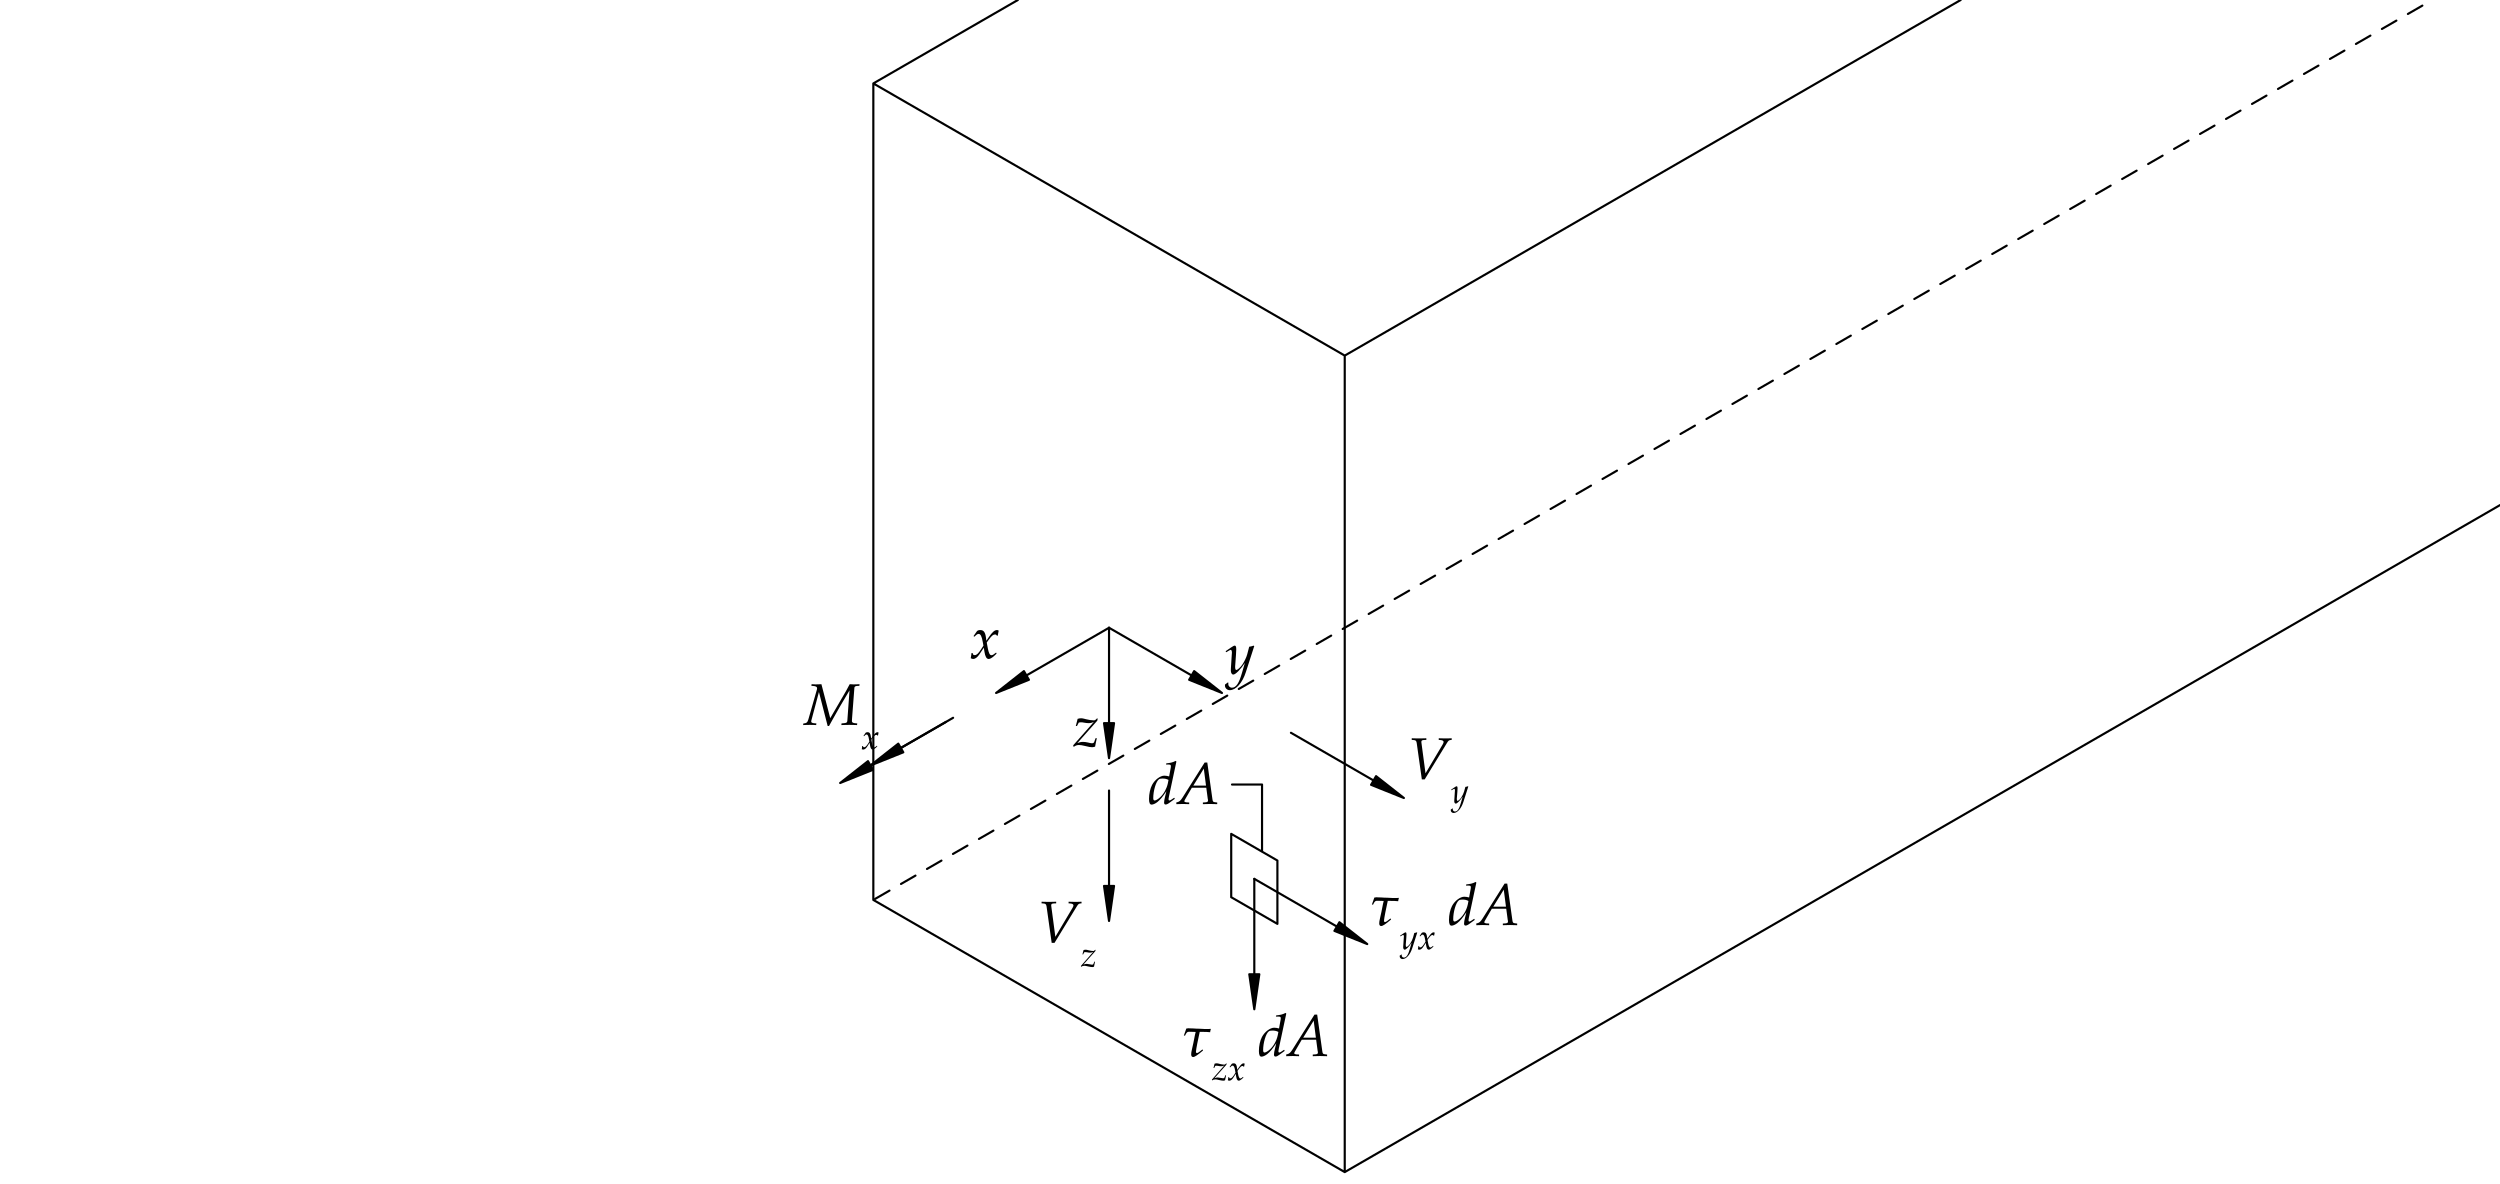
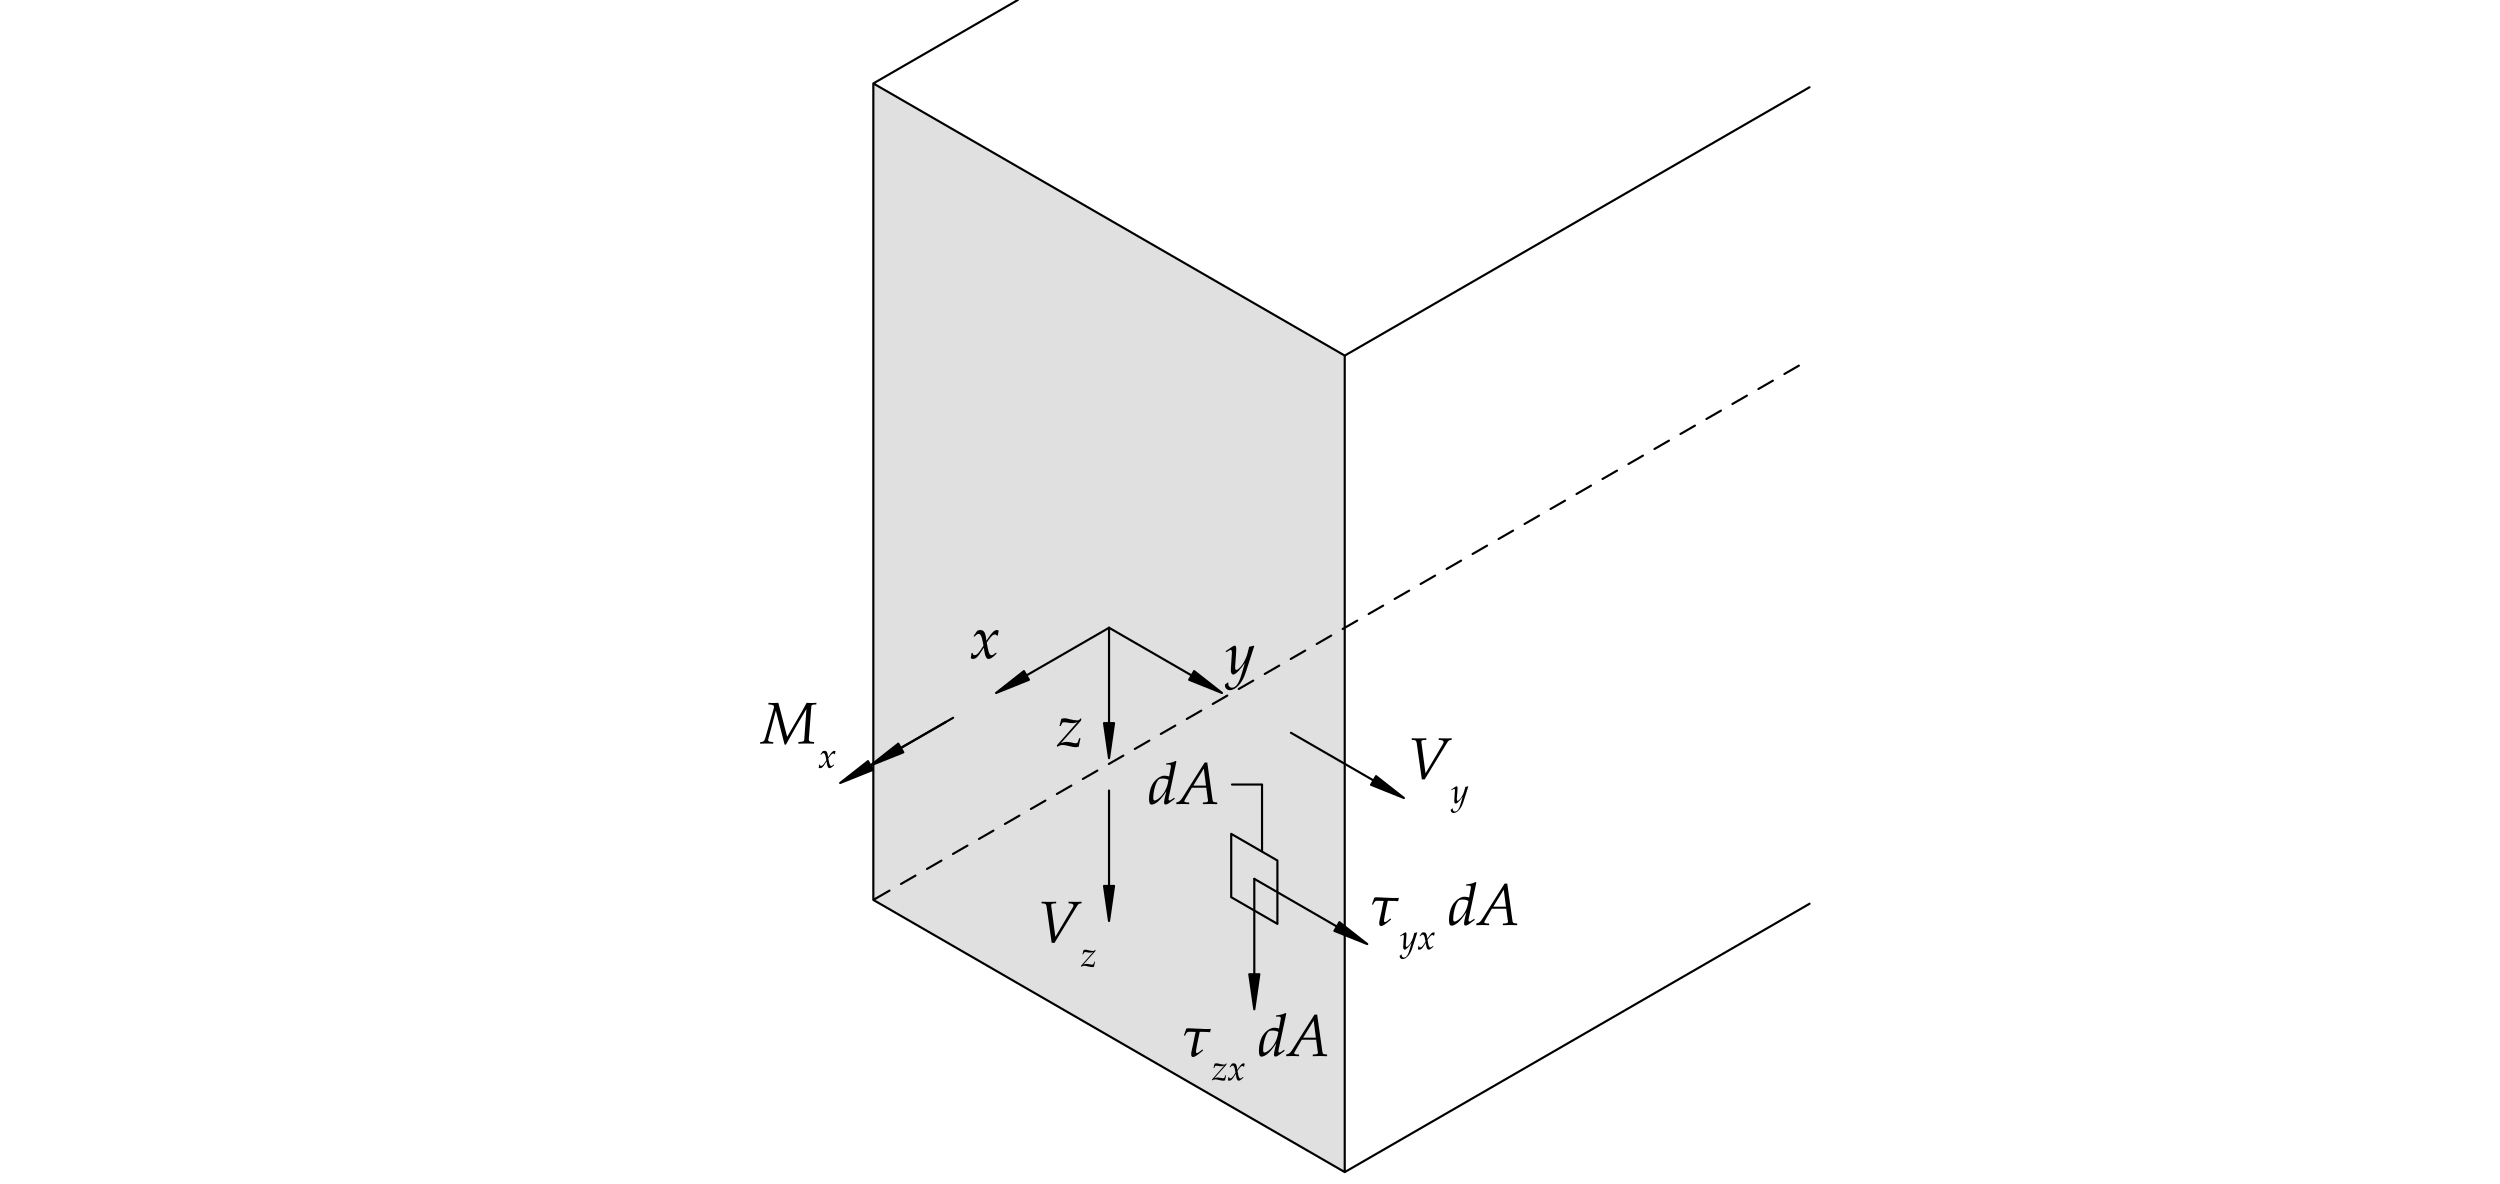
<svg xmlns="http://www.w3.org/2000/svg" version="1.1" id="svg1" width="566.929" height="268.347" viewBox="0 0 566.929 268.347">
  <defs id="defs1">
    <clipPath clipPathUnits="userSpaceOnUse" id="clipPath3">
-       <path d="M -0.004,-0.002 V 201.262 H 425.201 V -0.002 H -0.004" transform="matrix(1,0,0,-1,-165.0108,89.2896)" clip-rule="evenodd" id="path3" />
+       <path d="M 88.094,201.262 V -0.002 H 307.761 V 201.262 H 88.094" transform="matrix(1,0,0,-1,-165.0108,89.28959)" clip-rule="evenodd" id="path3" />
    </clipPath>
    <clipPath clipPathUnits="userSpaceOnUse" id="clipPath4">
-       <path d="M -0.004,-0.002 V 201.262 H 425.201 V -0.002 H -0.004" transform="matrix(1,0,0,-1,-208.4153,86.64051)" clip-rule="evenodd" id="path4" />
+       <path d="M 88.094,201.262 V -0.002 H 307.761 V 201.262 H 88.094" transform="matrix(1,0,0,-1,-208.4153,86.6405)" clip-rule="evenodd" id="path4" />
    </clipPath>
    <clipPath clipPathUnits="userSpaceOnUse" id="clipPath5">
-       <path d="M -0.004,-0.002 V 201.262 H 425.201 V -0.002 H -0.004" transform="matrix(1,0,0,-1,-182.5337,74.28431)" clip-rule="evenodd" id="path5" />
+       <path d="M 88.094,201.262 V -0.002 H 307.761 V 201.262 H 88.094" transform="matrix(1,0,0,-1,-176.3996,40.9778)" clip-rule="evenodd" id="path5" />
    </clipPath>
    <clipPath clipPathUnits="userSpaceOnUse" id="clipPath6">
-       <path d="M -0.004,-0.002 V 201.262 H 425.201 V -0.002 H -0.004" transform="matrix(1,0,0,-1,-136.7833,77.97269)" clip-rule="evenodd" id="path6" />
+       <path d="M 88.094,201.262 V -0.002 H 307.761 V 201.262 H 88.094" transform="matrix(1,0,0,-1,-183.833,36.84394)" clip-rule="evenodd" id="path6" />
    </clipPath>
    <clipPath clipPathUnits="userSpaceOnUse" id="clipPath7">
-       <path d="M -0.004,-0.002 V 201.262 H 425.201 V -0.002 H -0.004" transform="matrix(1,0,0,-1,-146.5186,73.83884)" clip-rule="evenodd" id="path7" />
+       <path d="M 88.094,201.262 V -0.002 H 307.761 V 201.262 H 88.094" transform="matrix(1,0,0,-1,-239.3553,68.77726)" clip-rule="evenodd" id="path7" />
    </clipPath>
    <clipPath clipPathUnits="userSpaceOnUse" id="clipPath8">
-       <path d="M -0.004,-0.002 V 201.262 H 425.201 V -0.002 H -0.004" transform="matrix(1,0,0,-1,-176.3996,40.97781)" clip-rule="evenodd" id="path8" />
+       <path d="M 88.094,201.262 V -0.002 H 307.761 V 201.262 H 88.094" transform="matrix(1,0,0,-1,-246.7887,64.6434)" clip-rule="evenodd" id="path8" />
    </clipPath>
    <clipPath clipPathUnits="userSpaceOnUse" id="clipPath9">
-       <path d="M -0.004,-0.002 V 201.262 H 425.201 V -0.002 H -0.004" transform="matrix(1,0,0,-1,-183.833,36.84395)" clip-rule="evenodd" id="path9" />
+       <path d="M 88.094,201.262 V -0.002 H 307.761 V 201.262 H 88.094" transform="matrix(1,0,0,-1,-201.1406,21.65498)" clip-rule="evenodd" id="path9" />
    </clipPath>
    <clipPath clipPathUnits="userSpaceOnUse" id="clipPath10">
-       <path d="M -0.004,-0.002 V 201.262 H 425.201 V -0.002 H -0.004" transform="matrix(1,0,0,-1,-239.3553,68.77727)" clip-rule="evenodd" id="path10" />
+       <path d="M 88.094,201.262 V -0.002 H 307.761 V 201.262 H 88.094" transform="matrix(1,0,0,-1,-206.1214,17.52112)" clip-rule="evenodd" id="path10" />
    </clipPath>
    <clipPath clipPathUnits="userSpaceOnUse" id="clipPath11">
-       <path d="M -0.004,-0.002 V 201.262 H 425.201 V -0.002 H -0.004" transform="matrix(1,0,0,-1,-246.7887,64.64341)" clip-rule="evenodd" id="path11" />
+       <path d="M 88.094,201.262 V -0.002 H 307.761 V 201.262 H 88.094" transform="matrix(1,0,0,-1,-213.9408,21.65498)" clip-rule="evenodd" id="path11" />
    </clipPath>
    <clipPath clipPathUnits="userSpaceOnUse" id="clipPath12">
-       <path d="M -0.004,-0.002 V 201.262 H 425.201 V -0.002 H -0.004" transform="matrix(1,0,0,-1,-201.1406,21.65499)" clip-rule="evenodd" id="path12" />
+       <path d="M 88.094,201.262 V -0.002 H 307.761 V 201.262 H 88.094" transform="matrix(1,0,0,-1,-233.1224,43.93321)" clip-rule="evenodd" id="path12" />
    </clipPath>
    <clipPath clipPathUnits="userSpaceOnUse" id="clipPath13">
-       <path d="M -0.004,-0.002 V 201.262 H 425.201 V -0.002 H -0.004" transform="matrix(1,0,0,-1,-206.1214,17.52113)" clip-rule="evenodd" id="path13" />
+       <path d="M 88.094,201.262 V -0.002 H 307.761 V 201.262 H 88.094" transform="matrix(1,0,0,-1,-238.1032,39.79935)" clip-rule="evenodd" id="path13" />
    </clipPath>
    <clipPath clipPathUnits="userSpaceOnUse" id="clipPath14">
-       <path d="M -0.004,-0.002 V 201.262 H 425.201 V -0.002 H -0.004" transform="matrix(1,0,0,-1,-213.9408,21.65499)" clip-rule="evenodd" id="path14" />
+       <path d="M 88.094,201.262 V -0.002 H 307.761 V 201.262 H 88.094" transform="matrix(1,0,0,-1,-246.2694,43.93321)" clip-rule="evenodd" id="path14" />
    </clipPath>
    <clipPath clipPathUnits="userSpaceOnUse" id="clipPath15">
-       <path d="M -0.004,-0.002 V 201.262 H 425.201 V -0.002 H -0.004" transform="matrix(1,0,0,-1,-233.1224,43.93322)" clip-rule="evenodd" id="path15" />
+       <path d="M 88.094,201.262 V -0.002 H 307.761 V 201.262 H 88.094" transform="matrix(1,0,0,-1,-179.7557,74.2843)" clip-rule="evenodd" id="path15" />
    </clipPath>
    <clipPath clipPathUnits="userSpaceOnUse" id="clipPath16">
-       <path d="M -0.004,-0.002 V 201.262 H 425.201 V -0.002 H -0.004" transform="matrix(1,0,0,-1,-238.1032,39.79936)" clip-rule="evenodd" id="path16" />
+       <path d="M 88.094,201.262 V -0.002 H 307.761 V 201.262 H 88.094" transform="matrix(1,0,0,-1,-129.4574,74.80473)" clip-rule="evenodd" id="path16" />
    </clipPath>
    <clipPath clipPathUnits="userSpaceOnUse" id="clipPath17">
-       <path d="M -0.004,-0.002 V 201.262 H 425.201 V -0.002 H -0.004" transform="matrix(1,0,0,-1,-246.2694,43.93322)" clip-rule="evenodd" id="path17" />
+       <path d="M 88.094,201.262 V -0.002 H 307.761 V 201.262 H 88.094" transform="matrix(1,0,0,-1,-139.1927,70.67087)" clip-rule="evenodd" id="path17" />
    </clipPath>
    <clipPath clipPathUnits="userSpaceOnUse" id="clipPath18">
-       <path d="M -0.004,-0.002 V 201.262 H 425.201 V -0.002 H -0.004" transform="matrix(1,0,0,-1,-195.2525,64.52131)" clip-rule="evenodd" id="path18" />
+       <path d="M 88.094,201.262 V -0.002 H 307.761 V 201.262 H 88.094" transform="matrix(1,0,0,-1,-195.2525,64.52129)" clip-rule="evenodd" id="path18" />
    </clipPath>
  </defs>
-   <g id="g1">
-     <path id="path1" d="m 148.825,48.369 2.455,1.417 m 1.964,1.134 2.455,1.417 m 1.964,1.134 2.455,1.417 m 1.964,1.134 2.455,1.417 m 1.964,1.134 2.455,1.417 m 1.964,1.134 2.455,1.417 m 1.964,1.134 2.455,1.417 m 1.964,1.134 2.455,1.417 m 1.964,1.134 2.455,1.417 m 1.964,1.134 2.455,1.417 m 1.964,1.134 2.455,1.417 m 1.964,1.134 2.455,1.417 m 1.964,1.134 2.455,1.417 m 1.964,1.134 2.455,1.417 m 1.964,1.134 2.455,1.417 m 1.964,1.134 2.455,1.417 m 1.964,1.134 2.455,1.417 m 1.964,1.134 2.455,1.417 m 1.964,1.134 2.455,1.417 m 1.964,1.134 2.455,1.417 m 1.964,1.134 2.455,1.417 m 1.964,1.134 2.455,1.417 m 1.964,1.134 2.455,1.417 m 1.964,1.134 2.455,1.417 m 1.964,1.134 2.455,1.417 m 1.964,1.134 2.455,1.417 m 1.964,1.134 2.455,1.417 m 1.964,1.134 2.455,1.417 m 1.964,1.134 2.455,1.417 m 1.964,1.134 2.455,1.417 m 1.964,1.134 2.455,1.417 m 1.964,1.134 2.455,1.417 m 1.964,1.134 2.455,1.417 m 1.964,1.134 2.455,1.417 m 1.964,1.134 2.455,1.417 m 1.964,1.134 2.455,1.417 m 1.964,1.134 2.455,1.417 m 1.964,1.134 2.455,1.417 m 1.964,1.134 2.455,1.417 m 1.964,1.134 2.455,1.417 m 1.964,1.134 2.455,1.417 m 1.964,1.134 2.455,1.417 m 1.964,1.134 2.455,1.417 m 1.964,1.134 2.455,1.417 m 1.964,1.134 2.455,1.417 m 1.964,1.134 2.455,1.417 m 1.964,1.134 2.455,1.417 m 1.964,1.134 2.455,1.417 m 1.964,1.134 2.455,1.417 m 1.964,1.134 2.455,1.417" style="fill:none;stroke:#000000;stroke-width:0.368;stroke-linecap:round;stroke-linejoin:round;stroke-miterlimit:10;stroke-dasharray:none;stroke-opacity:1" transform="matrix(1.333333,0,0,-1.333333,0,268.3467)" />
-     <path id="path2" d="m 369.764,175.928 2.455,1.417 m 1.964,1.134 2.455,1.417 m 1.964,1.134 2.455,1.417 m 1.964,1.134 2.455,1.417 m 1.964,1.134 2.455,1.417 m 1.964,1.134 2.455,1.417 m 1.964,1.134 2.455,1.417 m 1.964,1.134 2.455,1.417 m 1.964,1.134 2.455,1.417 m 1.964,1.134 2.455,1.417 M 148.535,48.202 v 0 138.869 M 228.711,1.912 v 138.869 l -80.176,46.29 m 0,-138.869 80.176,-46.29 m -80.176,185.158 24.58,14.191 m 160.352,0 -104.756,-60.481 m 0,-138.869 196.49,113.444" style="fill:none;stroke:#000000;stroke-width:0.368;stroke-linecap:round;stroke-linejoin:round;stroke-miterlimit:10;stroke-dasharray:none;stroke-opacity:1" transform="matrix(1.333333,0,0,-1.333333,0,268.3467)" />
-     <text id="text2" xml:space="preserve" transform="matrix(1.333333,0,0,1.333333,220.0144,149.2939)" clip-path="url(#clipPath3)">
-       <tspan style="font-style:italic;font-variant:normal;font-weight:normal;font-stretch:normal;font-size:10.007px;font-family:'Palatino Linotype';writing-mode:lr-tb;fill:#000000;fill-opacity:1;fill-rule:nonzero;stroke:none" x="0" y="0" id="tspan2">x</tspan>
-     </text>
-     <text id="text3" xml:space="preserve" transform="matrix(1.333333,0,0,1.333333,277.887,152.826)" clip-path="url(#clipPath4)">
-       <tspan style="font-style:italic;font-variant:normal;font-weight:normal;font-stretch:normal;font-size:10.007px;font-family:'Palatino Linotype';writing-mode:lr-tb;fill:#000000;fill-opacity:1;fill-rule:nonzero;stroke:none" x="0" y="0" id="tspan3">y</tspan>
-     </text>
-     <text id="text4" xml:space="preserve" transform="matrix(1.333333,0,0,1.333333,243.3783,169.3009)" clip-path="url(#clipPath5)">
-       <tspan style="font-style:italic;font-variant:normal;font-weight:normal;font-stretch:normal;font-size:10.007px;font-family:'Palatino Linotype';writing-mode:lr-tb;fill:#000000;fill-opacity:1;fill-rule:nonzero;stroke:none" x="0" y="0" id="tspan4">z</tspan>
-     </text>
-     <text id="text5" xml:space="preserve" transform="matrix(1.333333,0,0,1.333333,182.3777,164.3831)" clip-path="url(#clipPath6)">
-       <tspan style="font-style:italic;font-variant:normal;font-weight:normal;font-stretch:normal;font-size:10.007px;font-family:'Palatino Linotype';writing-mode:lr-tb;fill:#000000;fill-opacity:1;fill-rule:nonzero;stroke:none" x="0" y="0" id="tspan5">M</tspan>
-     </text>
-     <text id="text6" xml:space="preserve" transform="matrix(1.333333,0,0,1.333333,195.3581,169.8949)" clip-path="url(#clipPath7)">
-       <tspan style="font-style:italic;font-variant:normal;font-weight:normal;font-stretch:normal;font-size:6.004px;font-family:'Palatino Linotype';writing-mode:lr-tb;fill:#000000;fill-opacity:1;fill-rule:nonzero;stroke:none" x="0" y="0" id="tspan6">x</tspan>
-     </text>
-     <text id="text7" xml:space="preserve" transform="matrix(1.333333,0,0,1.333333,235.1994,213.7096)" clip-path="url(#clipPath8)">
-       <tspan style="font-style:italic;font-variant:normal;font-weight:normal;font-stretch:normal;font-size:10.007px;font-family:'Palatino Linotype';writing-mode:lr-tb;fill:#000000;fill-opacity:1;fill-rule:nonzero;stroke:none" x="0" y="0" id="tspan7">V</tspan>
-     </text>
-     <text id="text8" xml:space="preserve" transform="matrix(1.333333,0,0,1.333333,245.1106,219.2214)" clip-path="url(#clipPath9)">
-       <tspan style="font-style:italic;font-variant:normal;font-weight:normal;font-stretch:normal;font-size:6.004px;font-family:'Palatino Linotype';writing-mode:lr-tb;fill:#000000;fill-opacity:1;fill-rule:nonzero;stroke:none" x="0" y="0" id="tspan8">z</tspan>
-     </text>
-     <text id="text9" xml:space="preserve" transform="matrix(1.333333,0,0,1.333333,319.1404,176.6436)" clip-path="url(#clipPath10)">
-       <tspan style="font-style:italic;font-variant:normal;font-weight:normal;font-stretch:normal;font-size:10.007px;font-family:'Palatino Linotype';writing-mode:lr-tb;fill:#000000;fill-opacity:1;fill-rule:nonzero;stroke:none" x="0" y="0" id="tspan9">V</tspan>
-     </text>
-     <text id="text10" xml:space="preserve" transform="matrix(1.333333,0,0,1.333333,329.0516,182.1555)" clip-path="url(#clipPath11)">
-       <tspan style="font-style:italic;font-variant:normal;font-weight:normal;font-stretch:normal;font-size:6.004px;font-family:'Palatino Linotype';writing-mode:lr-tb;fill:#000000;fill-opacity:1;fill-rule:nonzero;stroke:none" x="0" y="0" id="tspan10">y</tspan>
-     </text>
-     <text id="text11" xml:space="preserve" transform="matrix(1.333333,0,0,1.333333,268.1875,239.4734)" clip-path="url(#clipPath12)">
-       <tspan style="font-style:italic;font-variant:normal;font-weight:normal;font-stretch:normal;font-size:10.007px;font-family:'Palatino Linotype';writing-mode:lr-tb;fill:#000000;fill-opacity:1;fill-rule:nonzero;stroke:none" x="0" y="0" id="tspan11">τ</tspan>
-     </text>
-     <text id="text12" xml:space="preserve" transform="matrix(1.333333,0,0,1.333333,274.8285,244.9852)" clip-path="url(#clipPath13)">
-       <tspan style="font-style:italic;font-variant:normal;font-weight:normal;font-stretch:normal;font-size:6.004px;font-family:'Palatino Linotype';writing-mode:lr-tb;fill:#000000;fill-opacity:1;fill-rule:nonzero;stroke:none" x="0 2.666 5.668" y="0" id="tspan12">zx </tspan>
-     </text>
-     <text id="text13" xml:space="preserve" transform="matrix(1.333333,0,0,1.333333,285.2543,239.4734)" clip-path="url(#clipPath14)">
-       <tspan style="font-style:italic;font-variant:normal;font-weight:normal;font-stretch:normal;font-size:10.007px;font-family:'Palatino Linotype';writing-mode:lr-tb;fill:#000000;fill-opacity:1;fill-rule:nonzero;stroke:none" x="0 5.004" y="0" id="tspan13">dA</tspan>
-     </text>
-     <text id="text14" xml:space="preserve" transform="matrix(1.333333,0,0,1.333333,310.8299,209.769)" clip-path="url(#clipPath15)">
-       <tspan style="font-style:italic;font-variant:normal;font-weight:normal;font-stretch:normal;font-size:10.007px;font-family:'Palatino Linotype';writing-mode:lr-tb;fill:#000000;fill-opacity:1;fill-rule:nonzero;stroke:none" x="0" y="0" id="tspan14">τ</tspan>
-     </text>
-     <text id="text15" xml:space="preserve" transform="matrix(1.333333,0,0,1.333333,317.4709,215.2808)" clip-path="url(#clipPath16)">
-       <tspan style="font-style:italic;font-variant:normal;font-weight:normal;font-stretch:normal;font-size:6.004px;font-family:'Palatino Linotype';writing-mode:lr-tb;fill:#000000;fill-opacity:1;fill-rule:nonzero;stroke:none" x="0 3.002 6.004" y="0" id="tspan15">yx </tspan>
-     </text>
-     <text id="text16" xml:space="preserve" transform="matrix(1.333333,0,0,1.333333,328.3592,209.769)" clip-path="url(#clipPath17)">
-       <tspan style="font-style:italic;font-variant:normal;font-weight:normal;font-stretch:normal;font-size:10.007px;font-family:'Palatino Linotype';writing-mode:lr-tb;fill:#000000;fill-opacity:1;fill-rule:nonzero;stroke:none" x="0 5.004" y="0" id="tspan16">dA</tspan>
-     </text>
-     <text id="text17" xml:space="preserve" transform="matrix(1.333333,0,0,1.333333,260.3367,182.3183)" clip-path="url(#clipPath18)">
-       <tspan style="font-style:italic;font-variant:normal;font-weight:normal;font-stretch:normal;font-size:10.007px;font-family:'Palatino Linotype';writing-mode:lr-tb;fill:#000000;fill-opacity:1;fill-rule:nonzero;stroke:none" x="0 5.004" y="0" id="tspan17">dA</tspan>
-     </text>
-     <path id="path19" d="m 209.544,67.828 h 5.102 V 56.41 m -5.244,3.028 V 48.666 m 0,10.772 7.856,-4.535 V 44.13 m -7.856,4.535 7.856,-4.535 M 188.623,94.491 V 72.314 m 0,5.953 v 0.425 m 0,-6.378 v 0 l 0.85,5.953 h -1.701 l 0.85,-5.953" style="fill:none;stroke:#000000;stroke-width:0.368;stroke-linecap:round;stroke-linejoin:round;stroke-miterlimit:10;stroke-dasharray:none;stroke-opacity:1" transform="matrix(1.333333,0,0,-1.333333,0,268.3467)" />
-     <path id="path20" d="m 187.772,78.267 0.85,-5.953 0.85,5.953 z" style="fill:#000000;fill-opacity:1;fill-rule:nonzero;stroke:none" transform="matrix(1.333333,0,0,-1.333333,0,268.3467)" />
-     <path id="path21" d="m 188.623,94.491 19.206,-11.088 m -5.155,2.976 -0.368,0.213 m 5.523,-3.189 v 0 l -4.73,3.713 -0.85,-1.473 5.58,-2.24" style="fill:none;stroke:#000000;stroke-width:0.368;stroke-linecap:round;stroke-linejoin:round;stroke-miterlimit:10;stroke-dasharray:none;stroke-opacity:1" transform="matrix(1.333333,0,0,-1.333333,0,268.3467)" />
-     <path id="path22" d="m 202.248,85.643 5.58,-2.24 -4.73,3.713 z" style="fill:#000000;fill-opacity:1;fill-rule:nonzero;stroke:none" transform="matrix(1.333333,0,0,-1.333333,0,268.3467)" />
-     <path id="path23" d="M 188.623,94.491 169.417,83.403 m 5.155,2.976 0.368,0.213 m -5.523,-3.189 v 0 l 5.58,2.24 -0.85,1.473 -4.73,-3.713" style="fill:none;stroke:#000000;stroke-width:0.368;stroke-linecap:round;stroke-linejoin:round;stroke-miterlimit:10;stroke-dasharray:none;stroke-opacity:1" transform="matrix(1.333333,0,0,-1.333333,0,268.3467)" />
-     <path id="path24" d="m 174.147,87.116 -4.73,-3.713 5.58,2.24 z" style="fill:#000000;fill-opacity:1;fill-rule:nonzero;stroke:none" transform="matrix(1.333333,0,0,-1.333333,0,268.3467)" />
-     <path id="path25" d="M 188.623,66.805 V 44.628 m 0,5.953 v 0.425 m 0,-6.378 v 0 l 0.85,5.953 h -1.701 l 0.85,-5.953" style="fill:none;stroke:#000000;stroke-width:0.368;stroke-linecap:round;stroke-linejoin:round;stroke-miterlimit:10;stroke-dasharray:none;stroke-opacity:1" transform="matrix(1.333333,0,0,-1.333333,0,268.3467)" />
-     <path id="path26" d="m 187.772,50.581 0.85,-5.953 0.85,5.953 z" style="fill:#000000;fill-opacity:1;fill-rule:nonzero;stroke:none" transform="matrix(1.333333,0,0,-1.333333,0,268.3467)" />
-     <path id="path27" d="m 219.563,76.628 19.206,-11.088 m -5.155,2.976 -0.368,0.213 m 5.523,-3.189 v 0 l -4.73,3.713 -0.85,-1.473 5.58,-2.24" style="fill:none;stroke:#000000;stroke-width:0.368;stroke-linecap:round;stroke-linejoin:round;stroke-miterlimit:10;stroke-dasharray:none;stroke-opacity:1" transform="matrix(1.333333,0,0,-1.333333,0,268.3467)" />
-     <path id="path28" d="m 233.188,67.779 5.58,-2.24 -4.73,3.713 z" style="fill:#000000;fill-opacity:1;fill-rule:nonzero;stroke:none" transform="matrix(1.333333,0,0,-1.333333,0,268.3467)" />
-     <path id="path29" d="M 162.101,79.179 142.896,68.091 m 5.155,2.976 0.368,0.213 m -5.523,-3.189 v 0 l 5.58,2.24 -0.85,1.473 -4.73,-3.713" style="fill:none;stroke:#000000;stroke-width:0.368;stroke-linecap:round;stroke-linejoin:round;stroke-miterlimit:10;stroke-dasharray:none;stroke-opacity:1" transform="matrix(1.333333,0,0,-1.333333,0,268.3467)" />
-     <path id="path30" d="m 147.626,71.804 -4.73,-3.713 5.58,2.24 z" style="fill:#000000;fill-opacity:1;fill-rule:nonzero;stroke:none" transform="matrix(1.333333,0,0,-1.333333,0,268.3467)" />
-     <path id="path31" d="m 160.874,78.471 -12.823,-7.403 m 5.155,2.976 0.368,0.213 m -5.523,-3.189 v 0 l 5.58,2.24 -0.85,1.473 -4.73,-3.713" style="fill:none;stroke:#000000;stroke-width:0.368;stroke-linecap:round;stroke-linejoin:round;stroke-miterlimit:10;stroke-dasharray:none;stroke-opacity:1" transform="matrix(1.333333,0,0,-1.333333,0,268.3467)" />
-     <path id="path32" d="m 152.781,74.78 -4.73,-3.713 5.58,2.24 z" style="fill:#000000;fill-opacity:1;fill-rule:nonzero;stroke:none" transform="matrix(1.333333,0,0,-1.333333,0,268.3467)" />
-     <path id="path33" d="M 213.33,51.784 V 29.607 m 0,5.953 v 0.425 m 0,-6.378 v 0 l 0.85,5.953 h -1.701 l 0.85,-5.953" style="fill:none;stroke:#000000;stroke-width:0.368;stroke-linecap:round;stroke-linejoin:round;stroke-miterlimit:10;stroke-dasharray:none;stroke-opacity:1" transform="matrix(1.333333,0,0,-1.333333,0,268.3467)" />
-     <path id="path34" d="m 212.479,35.56 0.85,-5.953 0.85,5.953 z" style="fill:#000000;fill-opacity:1;fill-rule:nonzero;stroke:none" transform="matrix(1.333333,0,0,-1.333333,0,268.3467)" />
-     <path id="path35" d="M 213.33,51.784 232.536,40.696 m -5.155,2.976 -0.368,0.213 m 5.523,-3.189 v 0 l -4.73,3.713 -0.85,-1.473 5.58,-2.24" style="fill:none;stroke:#000000;stroke-width:0.368;stroke-linecap:round;stroke-linejoin:round;stroke-miterlimit:10;stroke-dasharray:none;stroke-opacity:1" transform="matrix(1.333333,0,0,-1.333333,0,268.3467)" />
-     <path id="path36" d="m 226.955,42.935 5.58,-2.24 -4.73,3.713 z" style="fill:#000000;fill-opacity:1;fill-rule:nonzero;stroke:none" transform="matrix(1.333333,0,0,-1.333333,0,268.3467)" />
+   <g id="layer-MC0">
+     <path id="path1" d="M 148.535,187.07 V 48.202 l 80.176,-46.29 v 138.869 z" style="fill:#e0e0e0;fill-opacity:1;fill-rule:nonzero;stroke:none" transform="matrix(1.333333,0,0,-1.333333,0,268.3467)" />
  </g>
+   <path id="path2" d="m 148.825,48.369 2.455,1.417 m 1.964,1.134 2.455,1.417 m 1.964,1.134 2.455,1.417 m 1.964,1.134 2.455,1.417 m 1.964,1.134 2.455,1.417 m 1.964,1.134 2.455,1.417 m 1.964,1.134 2.455,1.417 m 1.964,1.134 2.455,1.417 m 1.964,1.134 2.455,1.417 m 1.964,1.134 2.455,1.417 m 1.964,1.134 2.455,1.417 m 1.964,1.134 2.455,1.417 m 1.964,1.134 2.455,1.417 m 1.964,1.134 2.455,1.417 m 1.964,1.134 2.455,1.417 m 1.964,1.134 2.455,1.417 m 1.964,1.134 2.455,1.417 m 1.964,1.134 2.455,1.417 m 1.964,1.134 2.455,1.417 m 1.964,1.134 2.455,1.417 m 1.964,1.134 2.455,1.417 m 1.964,1.134 2.455,1.417 m 1.964,1.134 2.455,1.417 m 1.964,1.134 2.455,1.417 m 1.964,1.134 2.455,1.417 m 1.964,1.134 2.455,1.417 m 1.964,1.134 2.455,1.417 m 1.964,1.134 2.455,1.417 m 1.964,1.134 2.455,1.417 m 1.964,1.134 2.455,1.417 m 1.964,1.134 2.455,1.417 m 1.964,1.134 2.455,1.417 m 1.964,1.134 2.455,1.417 m 1.964,1.134 2.455,1.417 m 1.964,1.134 2.455,1.417 m 1.964,1.134 2.455,1.417 M 148.535,48.202 v 0 138.869 M 228.711,1.912 v 138.869 l -80.176,46.29 m 0,-138.869 80.176,-46.29 m -80.176,185.158 24.58,14.192 m 134.646,-14.841 -79.051,-45.64 m 0,-138.869 79.051,45.64" style="fill:none;stroke:#000000;stroke-width:0.368;stroke-linecap:round;stroke-linejoin:round;stroke-miterlimit:10;stroke-dasharray:none;stroke-opacity:1" transform="matrix(1.333333,0,0,-1.333333,0,268.3467)" />
+   <text id="text2" xml:space="preserve" transform="matrix(1.333333,0,0,1.333333,220.0144,149.2939)" clip-path="url(#clipPath3)">
+     <tspan style="font-style:italic;font-variant:normal;font-weight:normal;font-stretch:normal;font-size:10.007px;font-family:'Palatino Linotype';writing-mode:lr-tb;fill:#000000;fill-opacity:1;fill-rule:nonzero;stroke:none" x="0" y="0" id="tspan2">x</tspan>
+   </text>
+   <text id="text3" xml:space="preserve" transform="matrix(1.333333,0,0,1.333333,277.887,152.826)" clip-path="url(#clipPath4)">
+     <tspan style="font-style:italic;font-variant:normal;font-weight:normal;font-stretch:normal;font-size:10.007px;font-family:'Palatino Linotype';writing-mode:lr-tb;fill:#000000;fill-opacity:1;fill-rule:nonzero;stroke:none" x="0" y="0" id="tspan3">y</tspan>
+   </text>
+   <text id="text4" xml:space="preserve" transform="matrix(1.333333,0,0,1.333333,235.1994,213.7096)" clip-path="url(#clipPath5)">
+     <tspan style="font-style:italic;font-variant:normal;font-weight:normal;font-stretch:normal;font-size:10.007px;font-family:'Palatino Linotype';writing-mode:lr-tb;fill:#000000;fill-opacity:1;fill-rule:nonzero;stroke:none" x="0" y="0" id="tspan4">V</tspan>
+   </text>
+   <text id="text5" xml:space="preserve" transform="matrix(1.333333,0,0,1.333333,245.1106,219.2214)" clip-path="url(#clipPath6)">
+     <tspan style="font-style:italic;font-variant:normal;font-weight:normal;font-stretch:normal;font-size:6.004px;font-family:'Palatino Linotype';writing-mode:lr-tb;fill:#000000;fill-opacity:1;fill-rule:nonzero;stroke:none" x="0" y="0" id="tspan5">z</tspan>
+   </text>
+   <text id="text6" xml:space="preserve" transform="matrix(1.333333,0,0,1.333333,319.1404,176.6437)" clip-path="url(#clipPath7)">
+     <tspan style="font-style:italic;font-variant:normal;font-weight:normal;font-stretch:normal;font-size:10.007px;font-family:'Palatino Linotype';writing-mode:lr-tb;fill:#000000;fill-opacity:1;fill-rule:nonzero;stroke:none" x="0" y="0" id="tspan6">V</tspan>
+   </text>
+   <text id="text7" xml:space="preserve" transform="matrix(1.333333,0,0,1.333333,329.0516,182.1555)" clip-path="url(#clipPath8)">
+     <tspan style="font-style:italic;font-variant:normal;font-weight:normal;font-stretch:normal;font-size:6.004px;font-family:'Palatino Linotype';writing-mode:lr-tb;fill:#000000;fill-opacity:1;fill-rule:nonzero;stroke:none" x="0" y="0" id="tspan7">y</tspan>
+   </text>
+   <text id="text8" xml:space="preserve" transform="matrix(1.333333,0,0,1.333333,268.1875,239.4734)" clip-path="url(#clipPath9)">
+     <tspan style="font-style:italic;font-variant:normal;font-weight:normal;font-stretch:normal;font-size:10.007px;font-family:'Palatino Linotype';writing-mode:lr-tb;fill:#000000;fill-opacity:1;fill-rule:nonzero;stroke:none" x="0" y="0" id="tspan8">τ</tspan>
+   </text>
+   <text id="text9" xml:space="preserve" transform="matrix(1.333333,0,0,1.333333,274.8285,244.9852)" clip-path="url(#clipPath10)">
+     <tspan style="font-style:italic;font-variant:normal;font-weight:normal;font-stretch:normal;font-size:6.004px;font-family:'Palatino Linotype';writing-mode:lr-tb;fill:#000000;fill-opacity:1;fill-rule:nonzero;stroke:none" x="0 2.666 5.668" y="0" id="tspan9">zx </tspan>
+   </text>
+   <text id="text10" xml:space="preserve" transform="matrix(1.333333,0,0,1.333333,285.2543,239.4734)" clip-path="url(#clipPath11)">
+     <tspan style="font-style:italic;font-variant:normal;font-weight:normal;font-stretch:normal;font-size:10.007px;font-family:'Palatino Linotype';writing-mode:lr-tb;fill:#000000;fill-opacity:1;fill-rule:nonzero;stroke:none" x="0 5.004" y="0" id="tspan10">dA</tspan>
+   </text>
+   <text id="text11" xml:space="preserve" transform="matrix(1.333333,0,0,1.333333,310.8299,209.769)" clip-path="url(#clipPath12)">
+     <tspan style="font-style:italic;font-variant:normal;font-weight:normal;font-stretch:normal;font-size:10.007px;font-family:'Palatino Linotype';writing-mode:lr-tb;fill:#000000;fill-opacity:1;fill-rule:nonzero;stroke:none" x="0" y="0" id="tspan11">τ</tspan>
+   </text>
+   <text id="text12" xml:space="preserve" transform="matrix(1.333333,0,0,1.333333,317.4709,215.2809)" clip-path="url(#clipPath13)">
+     <tspan style="font-style:italic;font-variant:normal;font-weight:normal;font-stretch:normal;font-size:6.004px;font-family:'Palatino Linotype';writing-mode:lr-tb;fill:#000000;fill-opacity:1;fill-rule:nonzero;stroke:none" x="0 3.002 6.004" y="0" id="tspan12">yx </tspan>
+   </text>
+   <text id="text13" xml:space="preserve" transform="matrix(1.333333,0,0,1.333333,328.3592,209.769)" clip-path="url(#clipPath14)">
+     <tspan style="font-style:italic;font-variant:normal;font-weight:normal;font-stretch:normal;font-size:10.007px;font-family:'Palatino Linotype';writing-mode:lr-tb;fill:#000000;fill-opacity:1;fill-rule:nonzero;stroke:none" x="0 5.004" y="0" id="tspan13">dA</tspan>
+   </text>
+   <text id="text14" xml:space="preserve" transform="matrix(1.333333,0,0,1.333333,239.6743,169.3009)" clip-path="url(#clipPath15)">
+     <tspan style="font-style:italic;font-variant:normal;font-weight:normal;font-stretch:normal;font-size:10.007px;font-family:'Palatino Linotype';writing-mode:lr-tb;fill:#000000;fill-opacity:1;fill-rule:nonzero;stroke:none" x="0" y="0" id="tspan14">z</tspan>
+   </text>
+   <text id="text15" xml:space="preserve" transform="matrix(1.333333,0,0,1.333333,172.6099,168.607)" clip-path="url(#clipPath16)">
+     <tspan style="font-style:italic;font-variant:normal;font-weight:normal;font-stretch:normal;font-size:10.007px;font-family:'Palatino Linotype';writing-mode:lr-tb;fill:#000000;fill-opacity:1;fill-rule:nonzero;stroke:none" x="0" y="0" id="tspan15">M</tspan>
+   </text>
+   <text id="text16" xml:space="preserve" transform="matrix(1.333333,0,0,1.333333,185.5903,174.1188)" clip-path="url(#clipPath17)">
+     <tspan style="font-style:italic;font-variant:normal;font-weight:normal;font-stretch:normal;font-size:6.004px;font-family:'Palatino Linotype';writing-mode:lr-tb;fill:#000000;fill-opacity:1;fill-rule:nonzero;stroke:none" x="0" y="0" id="tspan16">x</tspan>
+   </text>
+   <text id="text17" xml:space="preserve" transform="matrix(1.333333,0,0,1.333333,260.3367,182.3183)" clip-path="url(#clipPath18)">
+     <tspan style="font-style:italic;font-variant:normal;font-weight:normal;font-stretch:normal;font-size:10.007px;font-family:'Palatino Linotype';writing-mode:lr-tb;fill:#000000;fill-opacity:1;fill-rule:nonzero;stroke:none" x="0 5.004" y="0" id="tspan17">dA</tspan>
+   </text>
+   <path id="path19" d="m 209.544,67.828 h 5.102 V 56.41 m -5.244,3.028 V 48.666 m 0,10.772 7.856,-4.535 V 44.13 m -7.856,4.535 7.856,-4.535 M 188.623,94.491 V 72.314 m 0,5.953 v 0.425 m 0,-6.378 v 0 l 0.85,5.953 h -1.701 l 0.85,-5.953" style="fill:none;stroke:#000000;stroke-width:0.368;stroke-linecap:round;stroke-linejoin:round;stroke-miterlimit:10;stroke-dasharray:none;stroke-opacity:1" transform="matrix(1.333333,0,0,-1.333333,0,268.3467)" />
+   <path id="path20" d="m 187.772,78.267 0.85,-5.953 0.85,5.953 z" style="fill:#000000;fill-opacity:1;fill-rule:nonzero;stroke:none" transform="matrix(1.333333,0,0,-1.333333,0,268.3467)" />
+   <path id="path21" d="m 188.623,94.491 19.206,-11.088 m -5.155,2.976 -0.368,0.213 m 5.523,-3.189 v 0 l -4.73,3.713 -0.85,-1.473 5.58,-2.24" style="fill:none;stroke:#000000;stroke-width:0.368;stroke-linecap:round;stroke-linejoin:round;stroke-miterlimit:10;stroke-dasharray:none;stroke-opacity:1" transform="matrix(1.333333,0,0,-1.333333,0,268.3467)" />
+   <path id="path22" d="m 202.248,85.643 5.58,-2.24 -4.73,3.713 z" style="fill:#000000;fill-opacity:1;fill-rule:nonzero;stroke:none" transform="matrix(1.333333,0,0,-1.333333,0,268.3467)" />
+   <path id="path23" d="M 188.623,94.491 169.417,83.403 m 5.155,2.976 0.368,0.213 m -5.523,-3.189 v 0 l 5.58,2.24 -0.85,1.473 -4.73,-3.713" style="fill:none;stroke:#000000;stroke-width:0.368;stroke-linecap:round;stroke-linejoin:round;stroke-miterlimit:10;stroke-dasharray:none;stroke-opacity:1" transform="matrix(1.333333,0,0,-1.333333,0,268.3467)" />
+   <path id="path24" d="m 174.147,87.116 -4.73,-3.713 5.58,2.24 z" style="fill:#000000;fill-opacity:1;fill-rule:nonzero;stroke:none" transform="matrix(1.333333,0,0,-1.333333,0,268.3467)" />
+   <path id="path25" d="M 188.623,66.805 V 44.628 m 0,5.953 v 0.425 m 0,-6.378 v 0 l 0.85,5.953 h -1.701 l 0.85,-5.953" style="fill:none;stroke:#000000;stroke-width:0.368;stroke-linecap:round;stroke-linejoin:round;stroke-miterlimit:10;stroke-dasharray:none;stroke-opacity:1" transform="matrix(1.333333,0,0,-1.333333,0,268.3467)" />
+   <path id="path26" d="m 187.772,50.581 0.85,-5.953 0.85,5.953 z" style="fill:#000000;fill-opacity:1;fill-rule:nonzero;stroke:none" transform="matrix(1.333333,0,0,-1.333333,0,268.3467)" />
+   <path id="path27" d="m 219.563,76.628 19.206,-11.088 m -5.155,2.976 -0.368,0.213 m 5.523,-3.189 v 0 l -4.73,3.713 -0.85,-1.473 5.58,-2.24" style="fill:none;stroke:#000000;stroke-width:0.368;stroke-linecap:round;stroke-linejoin:round;stroke-miterlimit:10;stroke-dasharray:none;stroke-opacity:1" transform="matrix(1.333333,0,0,-1.333333,0,268.3467)" />
+   <path id="path28" d="m 233.188,67.779 5.58,-2.24 -4.73,3.713 z" style="fill:#000000;fill-opacity:1;fill-rule:nonzero;stroke:none" transform="matrix(1.333333,0,0,-1.333333,0,268.3467)" />
+   <path id="path29" d="M 162.101,79.179 142.896,68.091 m 5.155,2.976 0.368,0.213 m -5.523,-3.189 v 0 l 5.58,2.24 -0.85,1.473 -4.73,-3.713" style="fill:none;stroke:#000000;stroke-width:0.368;stroke-linecap:round;stroke-linejoin:round;stroke-miterlimit:10;stroke-dasharray:none;stroke-opacity:1" transform="matrix(1.333333,0,0,-1.333333,0,268.3467)" />
+   <path id="path30" d="m 147.626,71.804 -4.73,-3.713 5.58,2.24 z" style="fill:#000000;fill-opacity:1;fill-rule:nonzero;stroke:none" transform="matrix(1.333333,0,0,-1.333333,0,268.3467)" />
+   <path id="path31" d="m 160.874,78.47 -12.823,-7.403 m 5.155,2.976 0.368,0.213 m -5.523,-3.189 v 0 l 5.58,2.24 -0.85,1.473 -4.73,-3.713" style="fill:none;stroke:#000000;stroke-width:0.368;stroke-linecap:round;stroke-linejoin:round;stroke-miterlimit:10;stroke-dasharray:none;stroke-opacity:1" transform="matrix(1.333333,0,0,-1.333333,0,268.3467)" />
+   <path id="path32" d="m 152.781,74.78 -4.73,-3.713 5.58,2.24 z" style="fill:#000000;fill-opacity:1;fill-rule:nonzero;stroke:none" transform="matrix(1.333333,0,0,-1.333333,0,268.3467)" />
+   <path id="path33" d="M 213.33,51.784 V 29.607 m 0,5.953 v 0.425 m 0,-6.378 v 0 l 0.85,5.953 h -1.701 l 0.85,-5.953" style="fill:none;stroke:#000000;stroke-width:0.368;stroke-linecap:round;stroke-linejoin:round;stroke-miterlimit:10;stroke-dasharray:none;stroke-opacity:1" transform="matrix(1.333333,0,0,-1.333333,0,268.3467)" />
+   <path id="path34" d="m 212.479,35.56 0.85,-5.953 0.85,5.953 z" style="fill:#000000;fill-opacity:1;fill-rule:nonzero;stroke:none" transform="matrix(1.333333,0,0,-1.333333,0,268.3467)" />
+   <path id="path35" d="m 213.33,51.784 19.206,-11.088 m -5.155,2.976 -0.368,0.213 m 5.523,-3.189 v 0 l -4.73,3.713 -0.85,-1.473 5.58,-2.24" style="fill:none;stroke:#000000;stroke-width:0.368;stroke-linecap:round;stroke-linejoin:round;stroke-miterlimit:10;stroke-dasharray:none;stroke-opacity:1" transform="matrix(1.333333,0,0,-1.333333,0,268.3467)" />
+   <path id="path36" d="m 226.955,42.935 5.58,-2.24 -4.73,3.713 z" style="fill:#000000;fill-opacity:1;fill-rule:nonzero;stroke:none" transform="matrix(1.333333,0,0,-1.333333,0,268.3467)" />
</svg>
